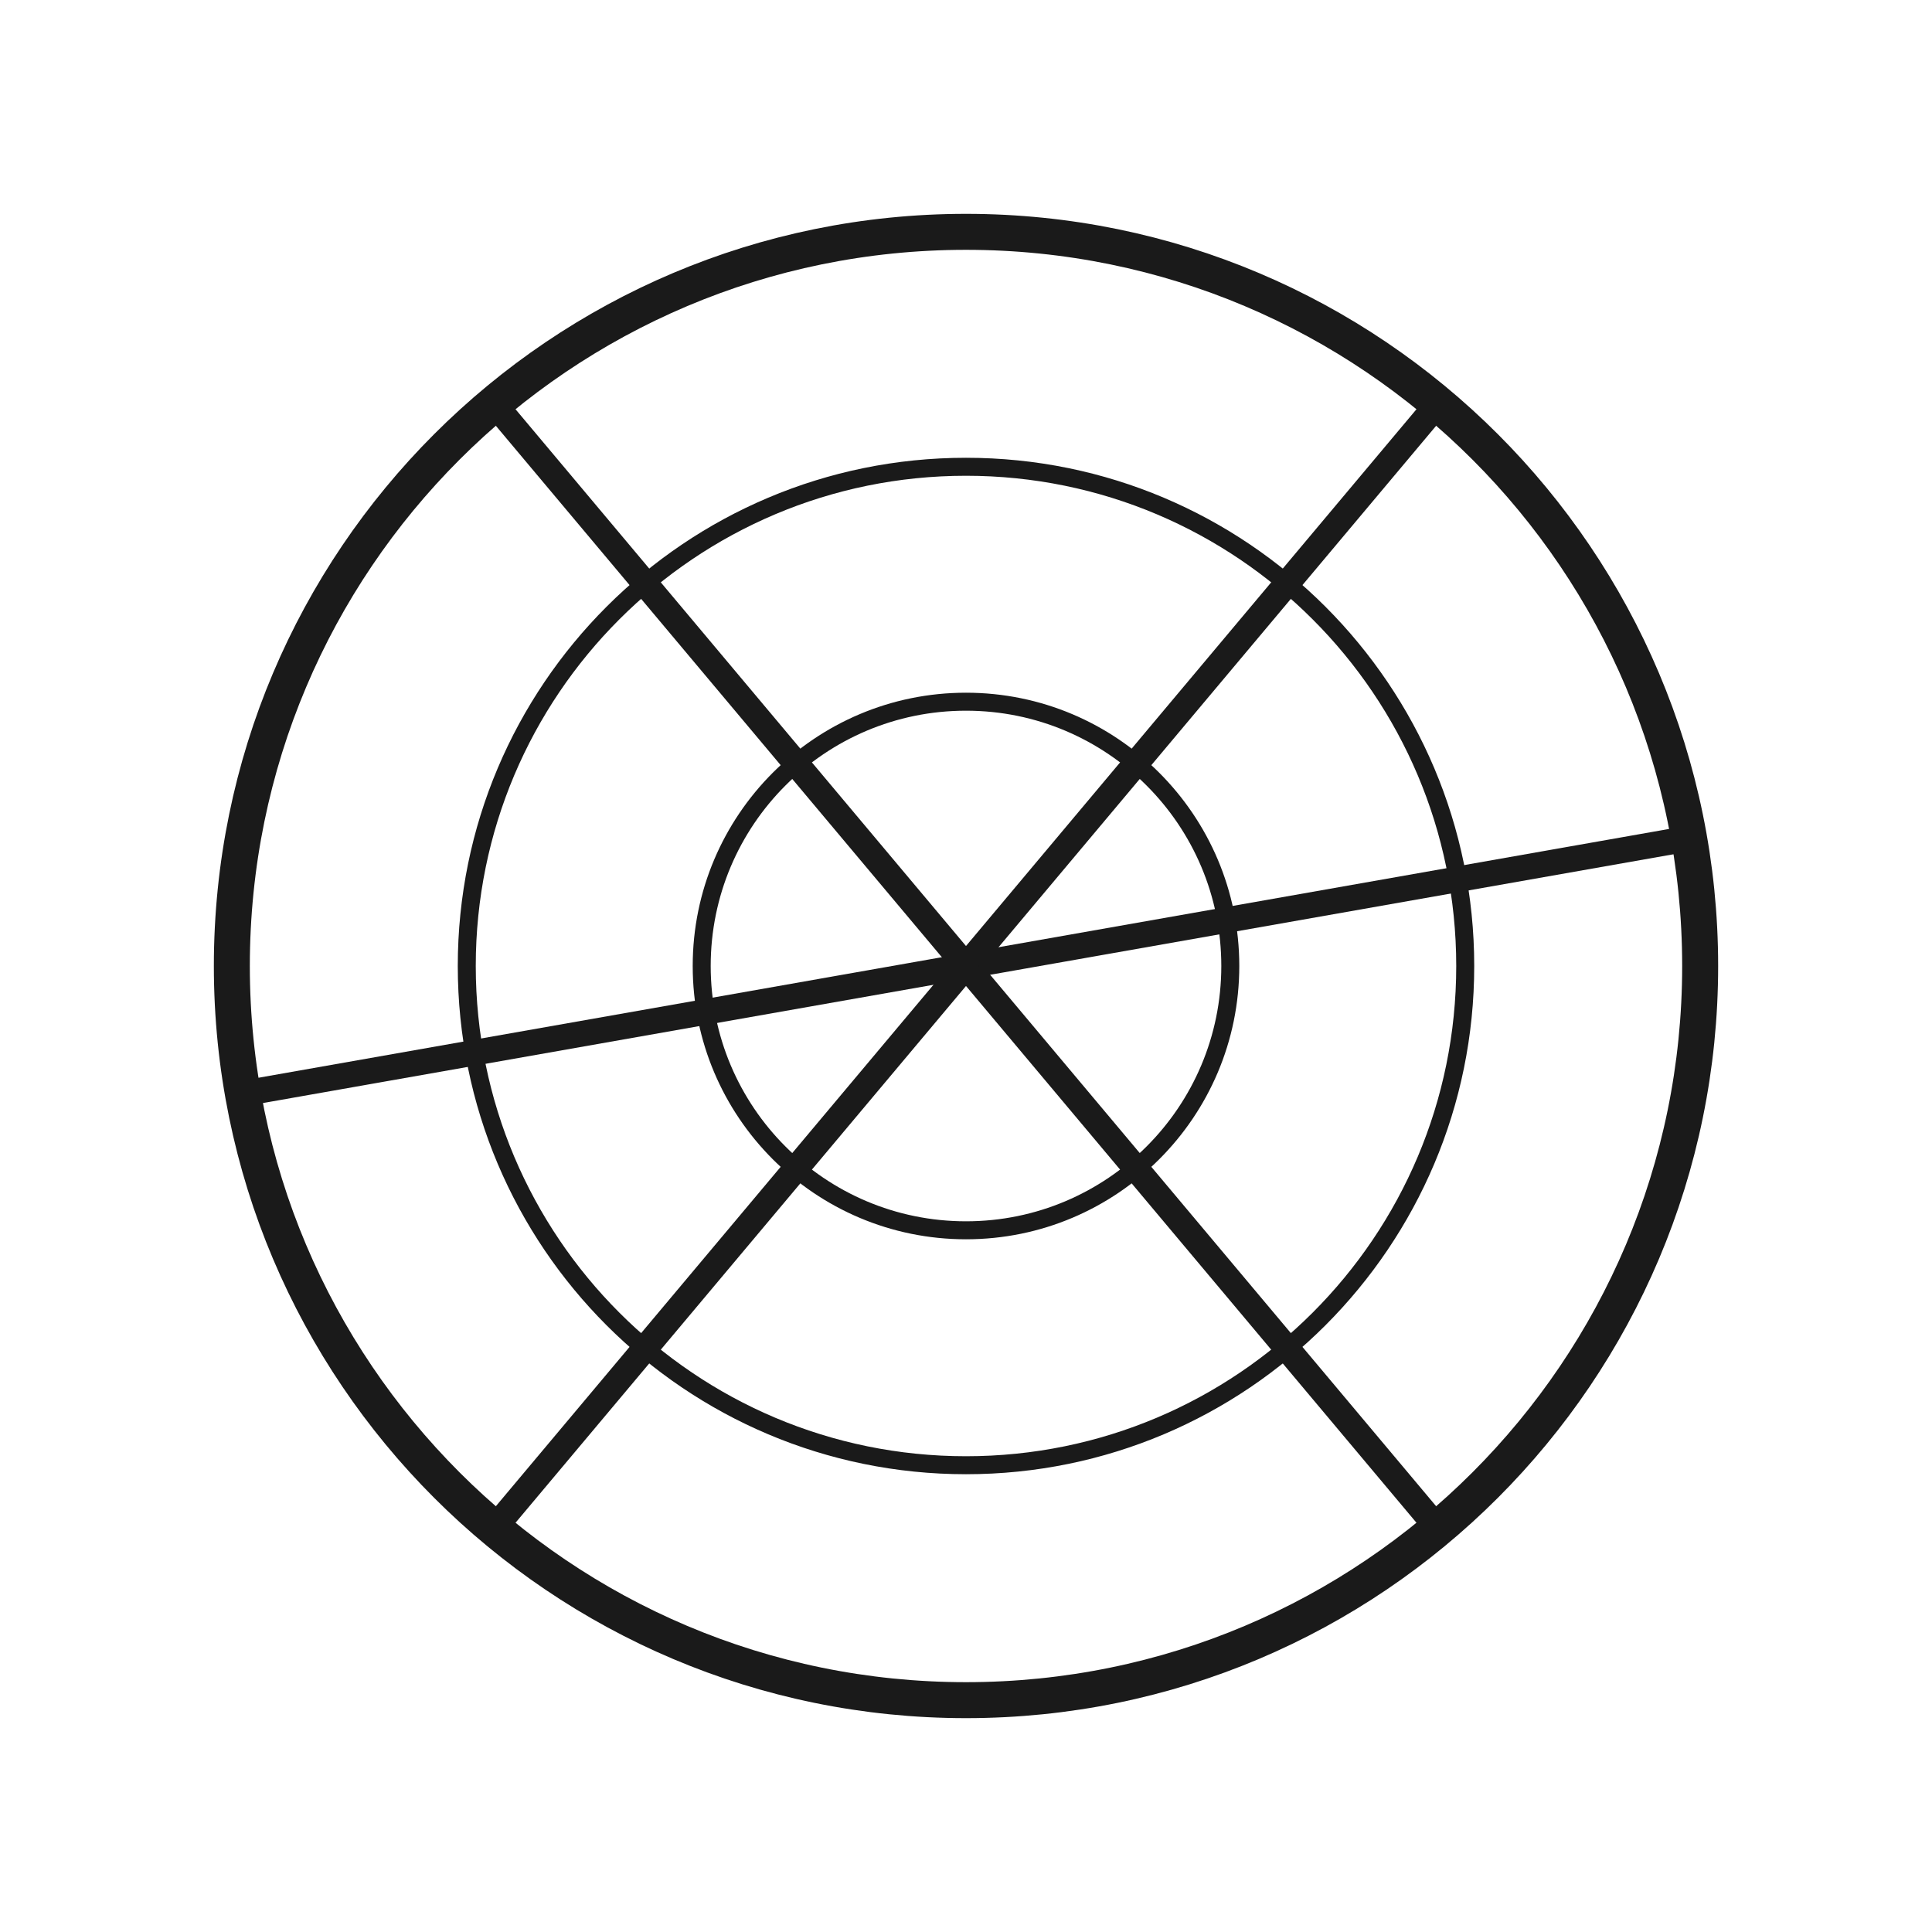
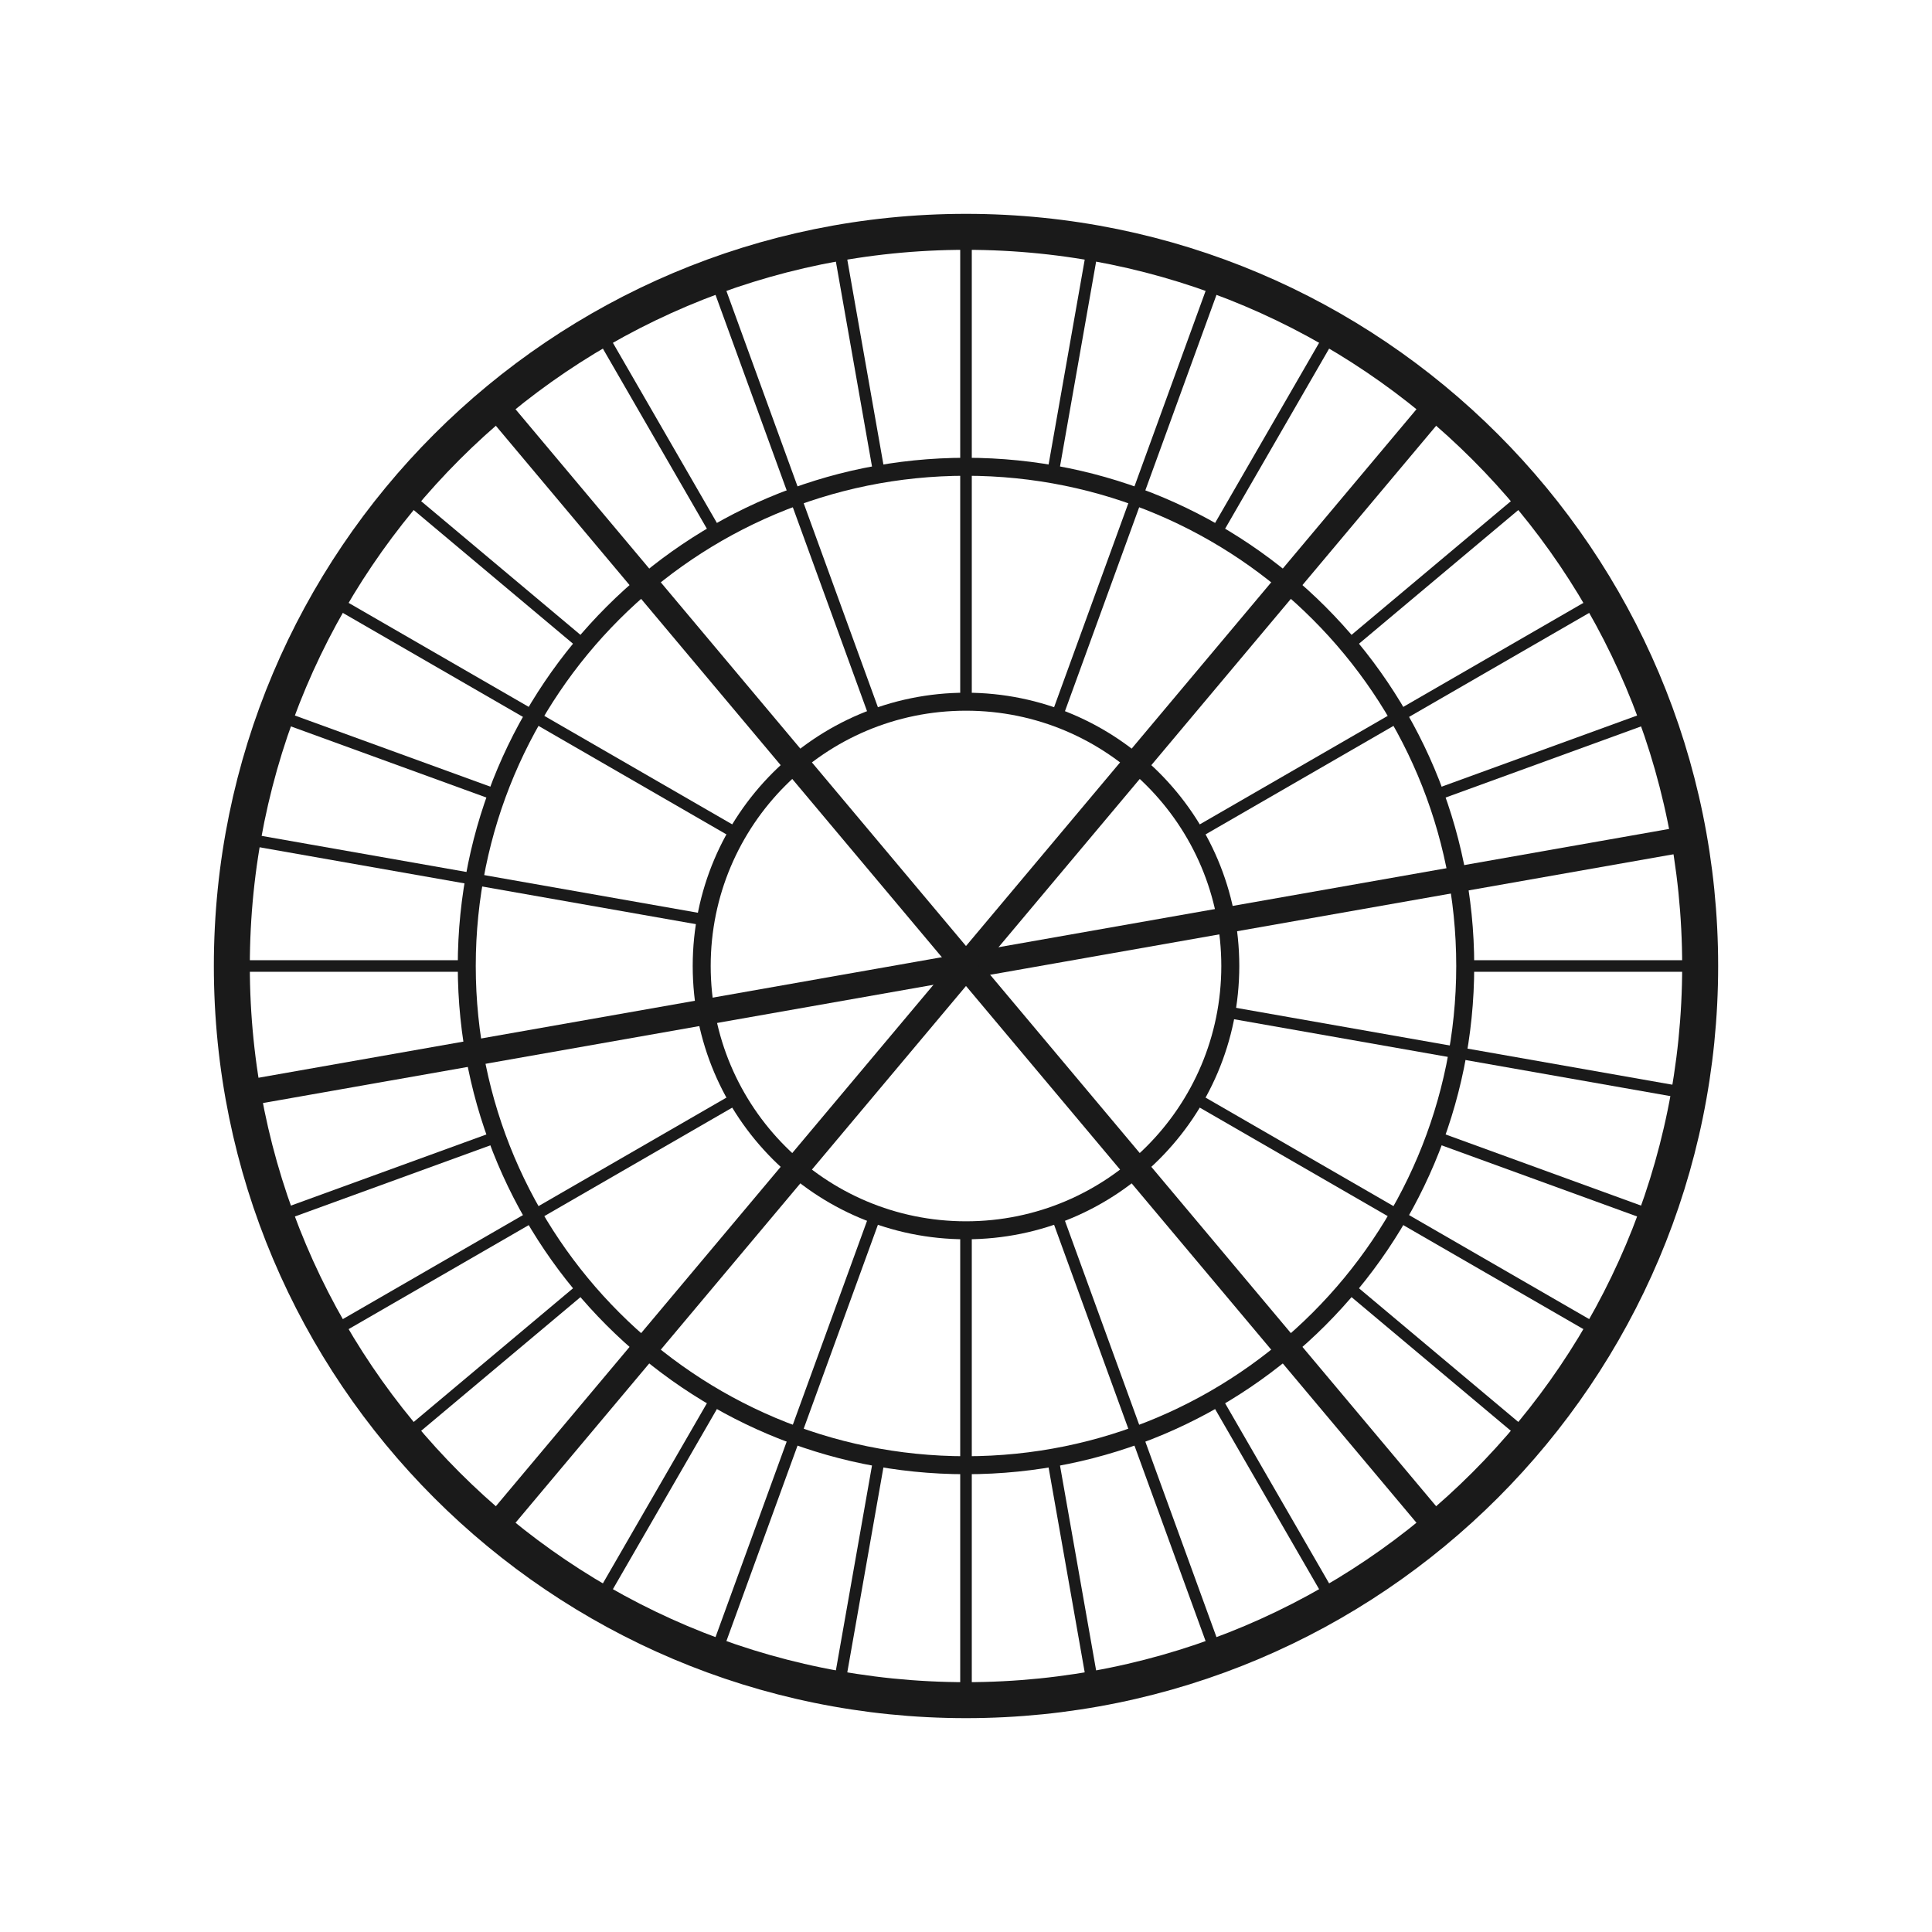
<svg xmlns="http://www.w3.org/2000/svg" viewBox="-50 -50 100 100">
  <rect x="-50" y="-50" width="100" height="100" fill="#fff" />
  <path d="M0 0L-24.43 -29.11A38 38 0 0 1 24.43 -29.11Z" fill="#fff" />
  <path d="M0 0L24.43 -29.11A38 38 0 0 1 37.42 -6.60Z" fill="#fff" />
  <path d="M0 0L37.42 -6.60A38 38 0 0 1 24.43 29.11Z" fill="#fff" />
  <path d="M0 0L24.43 29.11A38 38 0 0 1 -24.43 29.11Z" fill="#fff" />
  <path d="M0 0L-24.43 29.11A38 38 0 0 1 -37.42 6.60Z" fill="#fff" />
  <path d="M0 0L-37.42 6.60A38 38 0 0 1 -24.43 -29.11Z" fill="#fff" />
  <circle r="13.68" fill="none" stroke="#1a1a1a" stroke-width="0.931" />
  <circle r="25.84" fill="none" stroke="#1a1a1a" stroke-width="0.931" />
+   <line x1="-12.92" y1="-22.38" x2="-19.00" y2="-32.91" stroke="#1a1a1a" stroke-width="0.599" />
+   <line x1="-4.68" y1="-12.85" x2="-13.00" y2="-35.71" stroke="#1a1a1a" stroke-width="0.599" />
+   <line x1="-4.49" y1="-25.45" x2="-6.60" y2="-37.42" stroke="#1a1a1a" stroke-width="0.599" />
+   <line x1="0.00" y1="-13.68" x2="0.00" y2="-38.00" stroke="#1a1a1a" stroke-width="0.599" />
+   <line x1="4.49" y1="-25.45" x2="6.60" y2="-37.42" stroke="#1a1a1a" stroke-width="0.599" />
+   <line x1="4.68" y1="-12.85" x2="13.00" y2="-35.71" stroke="#1a1a1a" stroke-width="0.599" />
+   <line x1="12.92" y1="-22.38" x2="19.00" y2="-32.91" stroke="#1a1a1a" stroke-width="0.599" />
+   <line x1="19.79" y1="-16.61" x2="29.11" y2="-24.43" stroke="#1a1a1a" stroke-width="0.599" />
+   <line x1="11.85" y1="-6.84" x2="32.91" y2="-19.00" stroke="#1a1a1a" stroke-width="0.599" />
+   <line x1="24.28" y1="-8.84" x2="35.71" y2="-13.00" stroke="#1a1a1a" stroke-width="0.599" />
+   <line x1="25.84" y1="-0.00" x2="38.00" y2="-0.00" stroke="#1a1a1a" stroke-width="0.599" />
+   <line x1="13.47" y1="2.38" x2="37.42" y2="6.60" stroke="#1a1a1a" stroke-width="0.599" />
+   <line x1="24.28" y1="8.84" x2="35.71" y2="13.00" stroke="#1a1a1a" stroke-width="0.599" />
+   <line x1="11.85" y1="6.84" x2="32.91" y2="19.00" stroke="#1a1a1a" stroke-width="0.599" />
+   <line x1="19.79" y1="16.61" x2="29.11" y2="24.43" stroke="#1a1a1a" stroke-width="0.599" />
+   <line x1="12.92" y1="22.38" x2="19.00" y2="32.91" stroke="#1a1a1a" stroke-width="0.599" />
+   <line x1="4.68" y1="12.85" x2="13.00" y2="35.71" stroke="#1a1a1a" stroke-width="0.599" />
+   <line x1="4.49" y1="25.45" x2="6.60" y2="37.42" stroke="#1a1a1a" stroke-width="0.599" />
+   <line x1="0.00" y1="13.68" x2="0.00" y2="38.00" stroke="#1a1a1a" stroke-width="0.599" />
+   <line x1="-4.49" y1="25.45" x2="-6.60" y2="37.42" stroke="#1a1a1a" stroke-width="0.599" />
+   <line x1="-4.68" y1="12.85" x2="-13.00" y2="35.71" stroke="#1a1a1a" stroke-width="0.599" />
+   <line x1="-12.92" y1="22.38" x2="-19.00" y2="32.91" stroke="#1a1a1a" stroke-width="0.599" />
+   <line x1="-19.79" y1="16.61" x2="-29.11" y2="24.43" stroke="#1a1a1a" stroke-width="0.599" />
+   <line x1="-11.85" y1="6.84" x2="-32.91" y2="19.00" stroke="#1a1a1a" stroke-width="0.599" />
+   <line x1="-24.28" y1="8.84" x2="-35.71" y2="13.00" stroke="#1a1a1a" stroke-width="0.599" />
+   <line x1="-25.84" y1="0.00" x2="-38.00" y2="0.00" stroke="#1a1a1a" stroke-width="0.599" />
+   <line x1="-13.47" y1="-2.38" x2="-37.42" y2="-6.60" stroke="#1a1a1a" stroke-width="0.599" />
+   <line x1="-24.28" y1="-8.84" x2="-35.71" y2="-13.00" stroke="#1a1a1a" stroke-width="0.599" />
+   <line x1="-11.85" y1="-6.84" x2="-32.91" y2="-19.00" stroke="#1a1a1a" stroke-width="0.599" />
+   <line x1="-19.79" y1="-16.61" x2="-29.11" y2="-24.43" stroke="#1a1a1a" stroke-width="0.599" />
  <line x1="0" y1="0" x2="-24.43" y2="-29.11" stroke="#1a1a1a" stroke-width="1.33" stroke-linecap="round" />
  <line x1="0" y1="0" x2="24.43" y2="-29.11" stroke="#1a1a1a" stroke-width="1.33" stroke-linecap="round" />
  <line x1="0" y1="0" x2="37.42" y2="-6.60" stroke="#1a1a1a" stroke-width="1.33" stroke-linecap="round" />
  <line x1="0" y1="0" x2="24.43" y2="29.11" stroke="#1a1a1a" stroke-width="1.33" stroke-linecap="round" />
  <line x1="0" y1="0" x2="-24.43" y2="29.11" stroke="#1a1a1a" stroke-width="1.33" stroke-linecap="round" />
  <line x1="0" y1="0" x2="-37.42" y2="6.60" stroke="#1a1a1a" stroke-width="1.33" stroke-linecap="round" />
  <circle r="38" fill="none" stroke="#1a1a1a" stroke-width="1.862" />
</svg>
